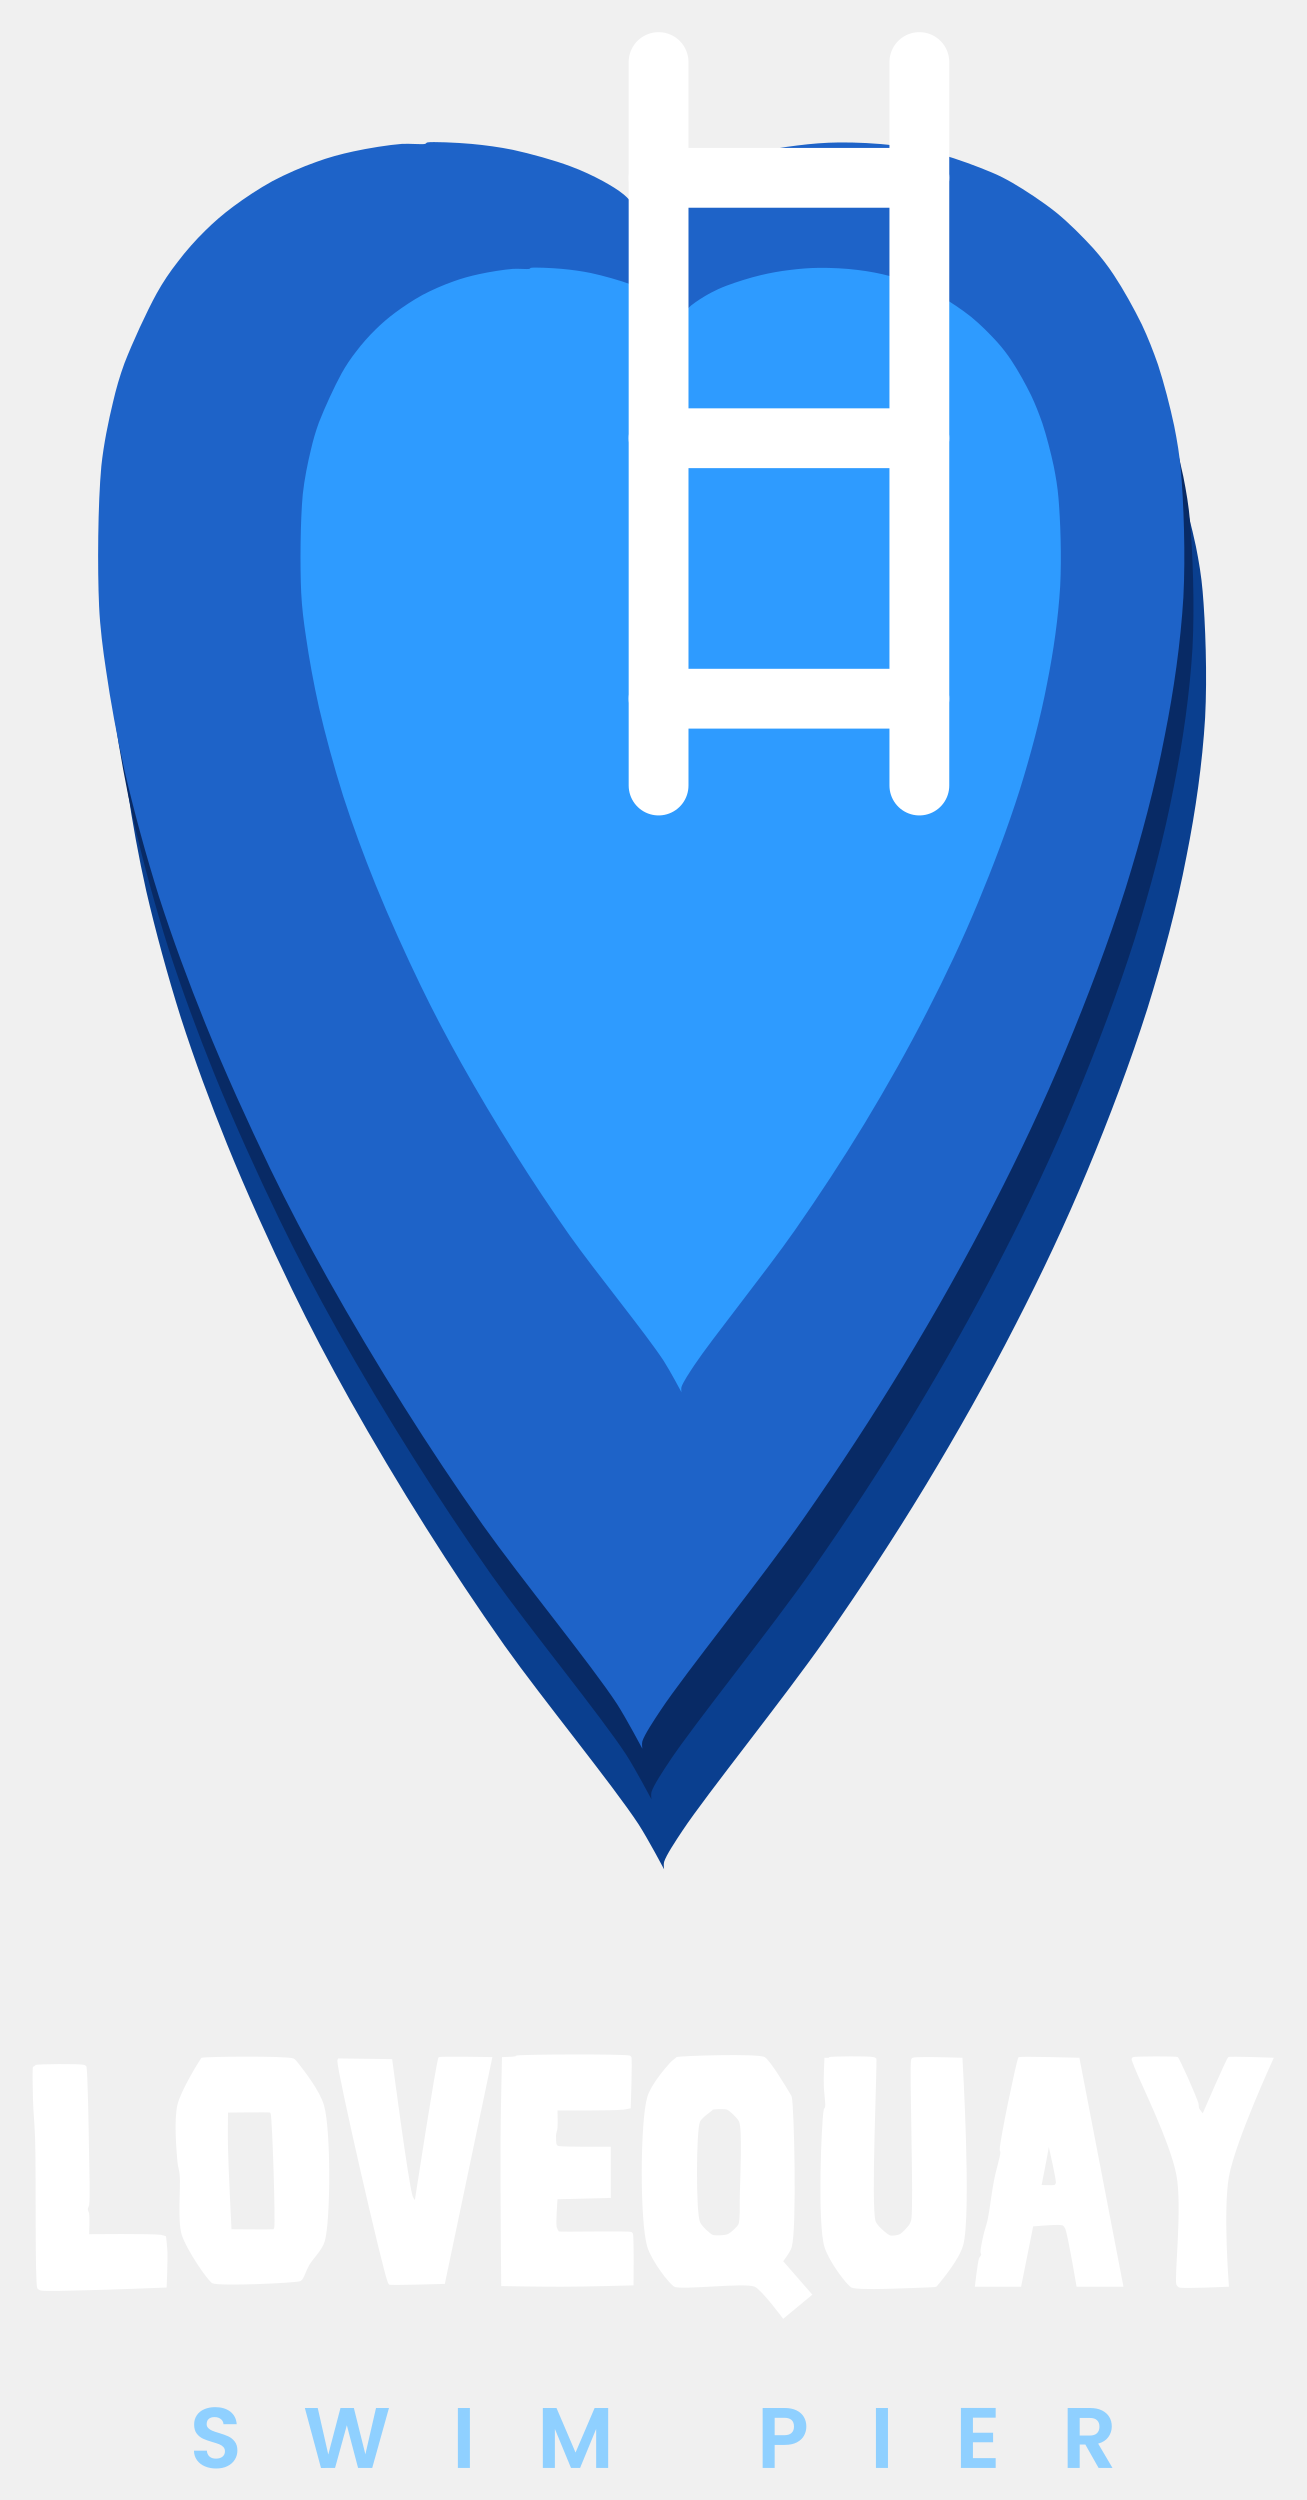
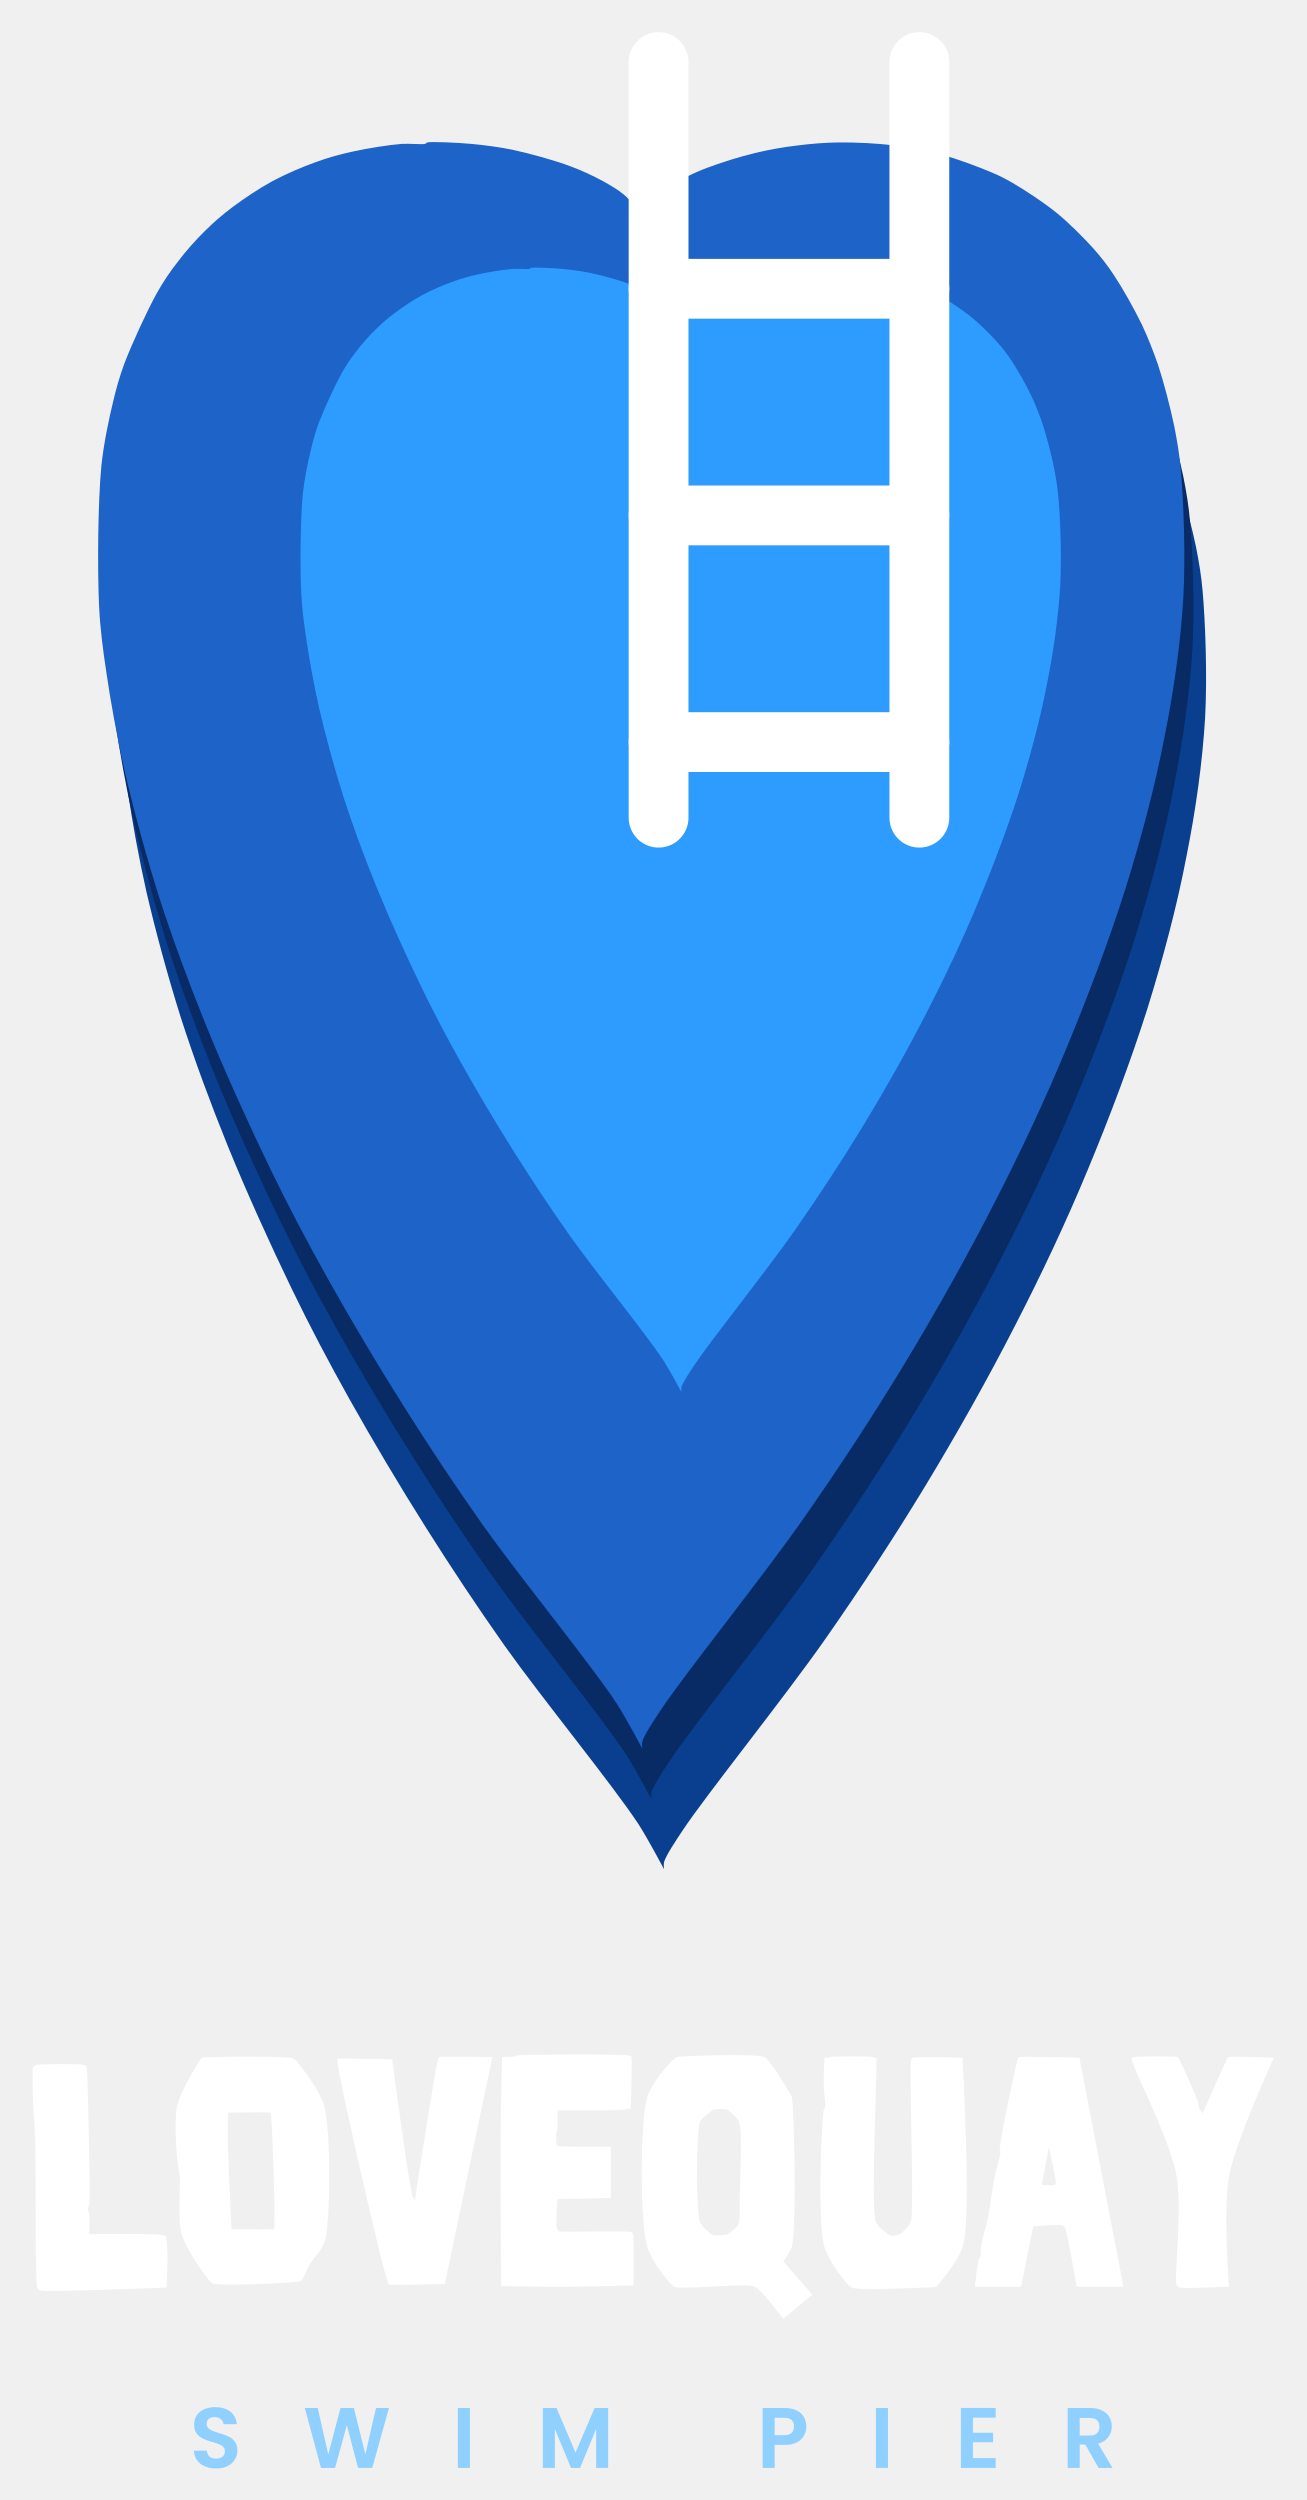
<svg xmlns="http://www.w3.org/2000/svg" viewBox="-61.4 -88.6 812.0 1555.0" width="813" height="1556" role="img" aria-label="LoveQuay Swim Pier">
  <g transform="translate(13.52,75.00) scale(1.54861,0.9991)">
    <path fill="#0A3F8F" fill-rule="evenodd" d="M131.8,0.0C133.5,-0.6 143.8,0.1 149.5,0.9C155.1,1.7 160.8,2.9 166.2,4.6C173.3,7.0 183.1,11.2 189.4,14.9C194.0,17.5 198.7,21.0 202.4,24.1C205.4,26.7 208.4,29.4 210.8,32.5C213.3,35.7 217.3,43.6 217.3,43.6C217.3,43.6 221.2,36.6 223.8,33.4C226.8,29.7 231.3,25.3 234.9,22.3C237.8,19.9 240.9,17.7 244.2,15.8C249.3,12.8 257.4,8.8 263.7,6.5C269.1,4.5 274.8,2.9 280.4,1.9C285.9,0.8 291.5,0.1 297.1,0.0C303.9,-0.1 312.5,0.5 319.4,1.9C325.8,3.1 332.0,4.9 338.0,7.4C344.7,10.2 353.2,15.2 358.4,18.6C361.4,20.5 364.1,22.7 366.8,25.1C371.7,29.5 379.1,37.0 384.4,43.6C389.8,50.4 395.2,59.0 399.3,65.9C402.4,71.3 405.2,76.9 407.6,82.6C411.3,91.2 415.7,103.5 418.8,113.3C421.3,121.5 423.4,129.9 425.3,138.3C427.7,149.6 430.2,164.7 431.8,176.4C433.0,185.7 434.0,195.0 434.5,204.3C435.6,223.8 436.4,256.9 435.5,283.2C434.4,311.3 431.7,340.9 428.0,369.5C424.2,400.4 418.6,432.9 412.3,464.3C405.5,497.5 397.0,532.4 388.1,565.5C379.5,597.6 369.8,629.5 359.3,661.1C348.4,694.2 335.9,728.6 323.1,761.4C310.6,793.3 297.3,824.8 283.2,856.1C266.2,893.8 235.5,952.8 225.6,975.9C222.9,982.2 219.0,991.3 218.2,995.4C217.9,996.9 218.2,1000.0 218.2,1000.0C218.2,1000.0 211.8,981.3 208.0,972.1C197.5,947.3 169.4,894.1 154.1,860.7C143.1,836.5 132.6,812.0 122.6,787.4C112.0,761.4 101.2,733.2 91.9,707.5C83.7,684.8 75.9,661.9 68.7,638.8C60.0,610.9 50.3,577.8 42.7,548.7C35.9,522.6 29.6,496.2 24.1,469.8C18.8,443.7 13.9,415.7 10.2,390.9C7.2,370.2 4.5,347.1 2.8,328.7C1.5,315.4 0.4,302.1 0.0,288.8C-0.7,265.4 -0.5,224.8 0.9,201.5C1.8,188.1 3.8,173.1 5.6,161.6C6.8,153.5 8.3,145.4 10.2,137.4C13.3,125.0 19.1,105.3 23.2,93.8C25.6,87.1 28.4,80.6 31.6,74.3C34.8,67.7 38.8,60.7 42.7,54.8C46.1,49.6 49.8,44.6 53.9,39.9C58.5,34.6 64.1,28.8 69.6,24.1C75.1,19.6 81.6,15.2 87.3,12.1C92.0,9.4 97.0,7.3 102.1,5.6C108.0,3.6 116.4,1.5 121.6,0.9C124.7,0.6 129.8,1.4 130.9,0.9C131.3,0.8 131.4,0.2 131.8,0.0Z" />
  </g>
  <g transform="translate(5.68,31.50) scale(1.54861,0.9991)">
    <path fill="#082A65" fill-rule="evenodd" d="M131.8,0.0C133.5,-0.6 143.8,0.1 149.5,0.9C155.1,1.7 160.8,2.9 166.2,4.6C173.3,7.0 183.1,11.2 189.4,14.9C194.0,17.5 198.7,21.0 202.4,24.1C205.4,26.7 208.4,29.4 210.8,32.5C213.3,35.7 217.3,43.6 217.3,43.6C217.3,43.6 221.2,36.6 223.8,33.4C226.8,29.7 231.3,25.3 234.9,22.3C237.8,19.9 240.9,17.7 244.2,15.8C249.3,12.8 257.4,8.8 263.7,6.5C269.1,4.5 274.8,2.9 280.4,1.9C285.9,0.8 291.5,0.1 297.1,0.0C303.9,-0.1 312.5,0.5 319.4,1.9C325.8,3.1 332.0,4.9 338.0,7.4C344.7,10.2 353.2,15.2 358.4,18.6C361.4,20.5 364.1,22.7 366.8,25.1C371.7,29.5 379.1,37.0 384.4,43.6C389.8,50.4 395.2,59.0 399.3,65.9C402.4,71.3 405.2,76.9 407.6,82.6C411.3,91.2 415.7,103.5 418.8,113.3C421.3,121.5 423.4,129.9 425.3,138.3C427.7,149.6 430.2,164.7 431.8,176.4C433.0,185.7 434.0,195.0 434.5,204.3C435.6,223.8 436.4,256.9 435.5,283.2C434.4,311.3 431.7,340.9 428.0,369.5C424.2,400.4 418.6,432.9 412.3,464.3C405.5,497.5 397.0,532.4 388.1,565.5C379.5,597.6 369.8,629.5 359.3,661.1C348.4,694.2 335.9,728.6 323.1,761.4C310.6,793.3 297.3,824.8 283.2,856.1C266.2,893.8 235.5,952.8 225.6,975.9C222.9,982.2 219.0,991.3 218.2,995.4C217.9,996.9 218.2,1000.0 218.2,1000.0C218.2,1000.0 211.8,981.3 208.0,972.1C197.5,947.3 169.4,894.1 154.1,860.7C143.1,836.5 132.6,812.0 122.6,787.4C112.0,761.4 101.2,733.2 91.9,707.5C83.7,684.8 75.9,661.9 68.7,638.8C60.0,610.9 50.3,577.8 42.7,548.7C35.9,522.6 29.6,496.2 24.1,469.8C18.8,443.7 13.9,415.7 10.2,390.9C7.2,370.2 4.5,347.1 2.8,328.7C1.5,315.4 0.4,302.1 0.0,288.8C-0.7,265.4 -0.5,224.8 0.9,201.5C1.8,188.1 3.8,173.1 5.6,161.6C6.8,153.5 8.3,145.4 10.2,137.4C13.3,125.0 19.1,105.3 23.2,93.8C25.6,87.1 28.4,80.6 31.6,74.3C34.8,67.7 38.8,60.7 42.7,54.8C46.1,49.6 49.8,44.6 53.9,39.9C58.5,34.6 64.1,28.8 69.6,24.1C75.1,19.6 81.6,15.2 87.3,12.1C92.0,9.4 97.0,7.3 102.1,5.6C108.0,3.6 116.4,1.5 121.6,0.9C124.7,0.6 129.8,1.4 130.9,0.9C131.3,0.8 131.4,0.2 131.8,0.0Z" />
  </g>
  <g transform="translate(0.00,0.00) scale(1.54861,0.9991)">
    <path fill="#1E63C8" fill-rule="evenodd" d="M131.8,0.0C133.5,-0.6 143.8,0.1 149.5,0.9C155.1,1.7 160.8,2.9 166.2,4.6C173.3,7.0 183.1,11.2 189.4,14.9C194.0,17.5 198.7,21.0 202.4,24.1C205.4,26.7 208.4,29.4 210.8,32.5C213.3,35.7 217.3,43.6 217.3,43.6C217.3,43.6 221.2,36.6 223.8,33.4C226.8,29.7 231.3,25.3 234.9,22.3C237.8,19.9 240.9,17.7 244.2,15.8C249.3,12.8 257.4,8.8 263.7,6.5C269.1,4.5 274.8,2.9 280.4,1.9C285.9,0.8 291.5,0.1 297.1,0.0C303.9,-0.1 312.5,0.5 319.4,1.9C325.8,3.1 332.0,4.9 338.0,7.4C344.7,10.2 353.2,15.2 358.4,18.6C361.4,20.5 364.1,22.7 366.8,25.1C371.7,29.5 379.1,37.0 384.4,43.6C389.8,50.4 395.2,59.0 399.3,65.9C402.4,71.3 405.2,76.9 407.6,82.6C411.3,91.2 415.7,103.5 418.8,113.3C421.3,121.5 423.4,129.9 425.3,138.3C427.7,149.6 430.2,164.7 431.8,176.4C433.0,185.7 434.0,195.0 434.5,204.3C435.6,223.8 436.4,256.9 435.5,283.2C434.4,311.3 431.7,340.9 428.0,369.5C424.2,400.4 418.6,432.9 412.3,464.3C405.5,497.5 397.0,532.4 388.1,565.5C379.5,597.6 369.8,629.5 359.3,661.1C348.4,694.2 335.9,728.6 323.1,761.4C310.6,793.3 297.3,824.8 283.2,856.1C266.2,893.8 235.5,952.8 225.6,975.9C222.9,982.2 219.0,991.3 218.2,995.4C217.9,996.9 218.2,1000.0 218.2,1000.0C218.2,1000.0 211.8,981.3 208.0,972.1C197.5,947.3 169.4,894.1 154.1,860.7C143.1,836.5 132.6,812.0 122.6,787.4C112.0,761.4 101.2,733.2 91.9,707.5C83.7,684.8 75.9,661.9 68.7,638.8C60.0,610.9 50.3,577.8 42.7,548.7C35.9,522.6 29.6,496.2 24.1,469.8C18.8,443.7 13.9,415.7 10.2,390.9C7.2,370.2 4.5,347.1 2.8,328.7C1.5,315.4 0.4,302.1 0.0,288.8C-0.7,265.4 -0.5,224.8 0.9,201.5C1.8,188.1 3.8,173.1 5.6,161.6C6.8,153.5 8.3,145.4 10.2,137.4C13.3,125.0 19.1,105.3 23.2,93.8C25.6,87.1 28.4,80.6 31.6,74.3C34.8,67.7 38.8,60.7 42.7,54.8C46.1,49.6 49.8,44.6 53.9,39.9C58.5,34.6 64.1,28.8 69.6,24.1C75.1,19.6 81.6,15.2 87.3,12.1C92.0,9.4 97.0,7.3 102.1,5.6C108.0,3.6 116.4,1.5 121.6,0.9C124.7,0.6 129.8,1.4 130.9,0.9C131.3,0.8 131.4,0.2 131.8,0.0Z" />
  </g>
  <g transform="translate(125.70,78.00) scale(1.08402,0.69937)">
    <path fill="#2E9BFF" fill-rule="evenodd" d="M131.8,0.0C133.5,-0.6 143.8,0.1 149.5,0.9C155.1,1.7 160.8,2.9 166.2,4.6C173.3,7.0 183.1,11.2 189.4,14.9C194.0,17.5 198.7,21.0 202.4,24.1C205.4,26.7 208.4,29.4 210.8,32.5C213.3,35.7 217.3,43.6 217.3,43.6C217.3,43.6 221.2,36.6 223.8,33.4C226.8,29.7 231.3,25.3 234.9,22.3C237.8,19.9 240.9,17.7 244.2,15.8C249.3,12.8 257.4,8.8 263.7,6.5C269.1,4.5 274.8,2.9 280.4,1.9C285.9,0.8 291.5,0.1 297.1,0.0C303.9,-0.1 312.5,0.5 319.4,1.9C325.8,3.1 332.0,4.9 338.0,7.4C344.7,10.2 353.2,15.2 358.4,18.6C361.4,20.5 364.1,22.7 366.8,25.1C371.7,29.5 379.1,37.0 384.4,43.6C389.8,50.4 395.2,59.0 399.3,65.9C402.4,71.3 405.2,76.9 407.6,82.6C411.3,91.2 415.7,103.5 418.8,113.3C421.3,121.5 423.4,129.9 425.3,138.3C427.7,149.6 430.2,164.7 431.8,176.4C433.0,185.7 434.0,195.0 434.5,204.3C435.6,223.8 436.4,256.9 435.5,283.2C434.4,311.3 431.7,340.9 428.0,369.5C424.2,400.4 418.6,432.9 412.3,464.3C405.5,497.5 397.0,532.4 388.1,565.5C379.5,597.6 369.8,629.5 359.3,661.1C348.4,694.2 335.9,728.6 323.1,761.4C310.6,793.3 297.3,824.8 283.2,856.1C266.2,893.8 235.5,952.8 225.6,975.9C222.9,982.2 219.0,991.3 218.2,995.4C217.9,996.9 218.2,1000.0 218.2,1000.0C218.2,1000.0 211.8,981.3 208.0,972.1C197.5,947.3 169.4,894.1 154.1,860.7C143.1,836.5 132.6,812.0 122.6,787.4C112.0,761.4 101.2,733.2 91.9,707.5C83.7,684.8 75.9,661.9 68.7,638.8C60.0,610.9 50.3,577.8 42.7,548.7C35.9,522.6 29.6,496.2 24.1,469.8C18.8,443.7 13.9,415.7 10.2,390.9C7.2,370.2 4.5,347.1 2.8,328.7C1.5,315.4 0.4,302.1 0.0,288.8C-0.7,265.4 -0.5,224.8 0.9,201.5C1.8,188.1 3.8,173.1 5.6,161.6C6.8,153.5 8.3,145.4 10.2,137.4C13.3,125.0 19.1,105.3 23.2,93.8C25.6,87.1 28.4,80.6 31.6,74.3C34.8,67.7 38.8,60.7 42.7,54.8C46.1,49.6 49.8,44.6 53.9,39.9C58.5,34.6 64.1,28.8 69.6,24.1C75.1,19.6 81.6,15.2 87.3,12.1C92.0,9.4 97.0,7.3 102.1,5.6C108.0,3.6 116.4,1.5 121.6,0.9C124.7,0.6 129.8,1.4 130.9,0.9C131.3,0.8 131.4,0.2 131.8,0.0Z" />
  </g>
  <g fill="none" stroke="#FFFFFF" stroke-width="37.2" stroke-linecap="round">
-     <path d="M348.0,-50.0 V400.0" />
-     <path d="M510.2,-50.0 V400.0" />
-     <path d="M348.0,22.0 H510.2" />
-     <path d="M348.0,184.0 H510.2" />
-     <path d="M348.0,346.0 H510.2" />
+     <path d="M348.0,-50.0 V420.0" />
+     <path d="M510.2,-50.0 V420.0" />
+     <path d="M348.0,91.0 H510.2" />
+     <path d="M348.0,232.0 H510.2" />
+     <path d="M348.0,373.0 H510.2" />
  </g>
  <g fill="#FFFFFF" fill-rule="evenodd">
    <g transform="translate(-41.36,1333.74) scale(0.83572) translate(0.27,-172.00)">
      <path d="M2.1,6.9C3.6,6.3 35.0,5.9 38.1,6.9C38.7,7.1 39.5,7.6 39.7,7.9C40.8,9.9 41.5,56.7 41.8,75.7C42.0,87.5 42.6,106.2 41.8,111.2C41.6,112.3 40.8,113.6 40.8,114.3C40.8,115.1 41.6,116.4 41.8,117.5C42.3,120.5 41.8,132.9 41.8,132.9C41.8,132.9 88.3,132.4 95.3,133.4C96.6,133.6 98.9,134.4 99.0,134.5C99.1,134.6 99.9,142.2 100.1,146.1C100.3,153.1 99.5,172.6 99.5,172.6C99.5,172.6 54.4,174.4 37.1,174.7C26.5,174.9 8.3,175.7 5.3,174.7C4.5,174.4 3.4,173.6 3.2,173.1C1.4,169.6 2.4,87.1 1.6,61.9C1.3,52.0 0.2,41.6 0.0,32.3C-0.2,24.4 -0.5,9.4 0.0,8.5C0.1,8.2 1.2,7.7 1.6,7.4C1.8,7.3 1.9,7.0 2.1,6.9Z" />
    </g>
    <g transform="translate(47.58,1333.74) scale(0.83572) translate(-123.00,-172.00)">
      <path d="M142.4,1.6C144.5,0.7 205.8,0.1 210.7,2.1C212.1,2.7 213.3,4.5 214.4,5.8C218.3,10.8 230.3,25.9 233.5,37.1C238.7,55.6 238.4,123.2 234.0,138.2C232.0,145.0 225.2,151.0 222.3,156.2C220.5,159.4 218.8,164.5 217.6,166.2C217.1,166.8 216.6,167.5 216.0,167.8C212.5,169.3 154.8,171.8 150.3,169.4C146.8,167.5 130.9,144.1 127.6,133.4C124.2,122.5 127.0,97.5 126.0,88.4C125.7,85.4 124.7,82.4 124.4,79.4C123.6,70.6 121.7,47.6 124.4,36.5C126.9,26.0 140.2,4.5 141.9,2.1C142.0,1.9 142.2,1.7 142.4,1.6ZM162.0,42.4C162.0,42.4 192.7,42.0 193.2,42.4C193.3,42.4 193.7,43.0 193.8,43.4C195.0,48.3 197.4,123.4 196.4,128.1C196.3,128.5 196.0,129.1 195.9,129.2C195.4,129.5 164.6,129.2 164.6,129.2C164.6,129.2 162.3,84.2 162.0,68.3C161.8,59.8 162.0,45.0 162.0,42.9C162.0,42.7 162.0,42.4 162.0,42.4Z" />
    </g>
    <g transform="translate(148.18,1333.74) scale(0.83572) translate(-254.60,-172.00)">
      <path d="M330.3,1.1C331.9,0.4 370.0,1.1 370.0,1.1C370.0,1.1 334.6,169.9 334.6,169.9C334.6,169.9 294.6,171.1 293.3,170.5C293.0,170.3 292.5,169.5 292.2,168.9C288.4,160.0 254.3,11.5 254.6,3.7C254.7,3.1 255.2,2.1 255.2,2.1C255.2,2.1 295.4,2.6 295.4,2.6C295.4,2.6 307.7,96.5 310.7,104.8C311.1,105.8 312.3,107.5 312.3,107.5C312.3,107.5 328.1,5.0 329.8,1.6C329.9,1.4 330.1,1.1 330.3,1.1Z" />
    </g>
    <g transform="translate(249.65,1333.74) scale(0.83572) translate(-392.76,-172.00)">
      <path d="M404.4,0.0C406.8,-1.0 485.9,-1.3 489.1,0.0C489.6,0.2 490.0,0.7 490.2,1.1C491.0,3.1 489.7,39.2 489.7,39.2C489.7,39.2 486.2,40.0 484.4,40.2C476.5,41.1 435.2,40.8 435.2,40.8C435.2,40.8 435.5,50.7 435.2,54.0C435.0,55.8 434.2,57.5 434.1,59.3C434.0,61.3 434.2,65.4 434.6,66.2C434.8,66.6 435.3,67.1 435.7,67.2C437.8,68.1 474.9,67.8 474.9,67.8C474.9,67.8 474.9,105.9 474.9,105.9C474.9,105.9 435.2,106.9 435.2,106.9C435.2,106.9 433.9,124.4 434.6,127.6C434.9,128.7 435.9,130.6 436.2,130.8C437.3,131.5 487.6,130.2 490.2,131.3C490.6,131.5 491.1,132.0 491.3,132.3C491.7,133.3 491.7,138.0 491.8,140.8C492.0,147.8 491.8,171.0 491.8,171.0C491.8,171.0 455.8,172.0 438.9,172.0C423.7,172.1 393.3,171.5 393.3,171.5C393.3,171.5 392.6,94.1 392.8,63.0C392.9,42.3 393.9,1.1 393.9,1.1C393.9,1.1 403.1,0.9 403.9,0.5C404.1,0.4 404.2,0.1 404.4,0.0Z" />
    </g>
    <g transform="translate(337.53,1333.74) scale(0.83572) translate(-514.64,-172.00)">
      <path d="M540.5,1.1C542.6,0.2 600.8,-1.8 606.1,1.1C610.0,3.1 622.9,24.6 625.2,28.6C625.6,29.3 626.1,29.9 626.3,30.7C628.1,38.3 630.1,128.7 626.3,142.4C625.2,146.4 619.9,153.0 619.9,153.0C619.9,153.0 641.6,177.9 641.6,177.9C641.6,177.9 619.9,195.9 619.9,195.9C619.9,195.9 604.0,174.4 598.7,172.0C591.5,168.8 543.9,174.7 538.9,172.0C535.1,170.0 522.0,152.9 518.8,142.4C513.1,123.9 513.4,48.4 518.8,30.7C521.6,21.4 531.9,9.6 535.7,5.3C537.0,3.9 539.2,2.3 540.0,1.6C540.2,1.4 540.3,1.2 540.5,1.1ZM567.5,40.2C568.2,39.9 576.3,39.5 578.1,40.2C580.1,41.1 585.9,46.4 587.1,49.2C589.6,55.2 587.9,90.8 587.6,104.8C587.5,111.7 587.9,122.6 586.6,125.5C585.6,127.6 580.7,132.0 578.6,132.9C576.5,133.8 569.2,134.1 567.5,133.4C565.6,132.7 559.3,127.0 558.0,123.9C554.9,116.6 555.1,55.8 558.0,49.2C559.1,46.5 565.8,41.9 567.0,40.8C567.1,40.6 567.3,40.3 567.5,40.2Z" />
    </g>
    <g transform="translate(448.66,1333.74) scale(0.83572) translate(-649.20,-172.00)">
      <path d="M655.9,1.1C657.3,0.5 685.0,0.2 688.7,1.1C689.5,1.2 690.7,1.9 690.8,2.1C691.7,3.5 686.6,113.2 690.3,123.3C691.4,126.2 694.7,129.0 696.7,130.8C698.1,132.0 700.3,133.7 701.4,133.9C702.7,134.2 706.8,133.7 708.3,132.9C710.1,132.0 713.9,127.8 715.2,126.0C715.9,124.9 716.5,123.6 716.8,122.3C718.9,111.8 715.1,6.6 716.8,2.6C717.0,2.2 717.5,1.8 717.8,1.6C718.7,1.2 723.1,1.1 725.8,1.1C732.4,0.9 754.9,1.6 754.9,1.6C754.9,1.6 761.8,119.3 755.4,141.3C752.2,152.4 738.8,168.0 736.4,171.0C736.1,171.4 735.7,171.9 735.3,172.0C734.4,172.4 730.0,172.5 727.4,172.6C717.3,172.9 676.9,175.0 672.3,172.6C668.6,170.6 655.4,153.0 652.2,142.4C646.8,124.7 650.0,47.4 651.7,40.2C651.8,39.5 652.6,38.9 652.7,38.1C653.2,35.9 651.8,27.5 651.7,22.2C651.5,15.8 652.2,1.6 652.2,1.6C652.2,1.6 655.0,1.7 655.4,1.6C655.5,1.5 655.7,1.1 655.9,1.1Z" />
    </g>
    <g transform="translate(544.72,1333.74) scale(0.83572) translate(-781.40,-172.00)">
      <path d="M814.2,1.1C815.8,0.4 859.2,1.6 859.2,1.6C859.2,1.6 892.0,172.0 892.0,172.0C892.0,172.0 857.1,172.0 857.1,172.0C857.1,172.0 850.6,133.1 848.6,128.6C848.2,127.8 847.4,126.8 847.0,126.5C846.5,126.2 844.9,126.1 843.8,126.0C840.3,125.8 824.8,127.1 824.8,127.1C824.8,127.1 815.8,172.0 815.8,172.0C815.8,172.0 781.4,172.0 781.4,172.0C781.4,172.0 783.4,154.1 784.5,150.9C784.9,149.9 786.1,148.7 786.1,148.2C786.2,147.8 785.6,146.8 785.6,146.1C785.5,144.0 786.8,137.9 787.7,133.9C788.6,130.0 790.0,126.2 790.9,122.3C792.5,114.8 793.9,101.6 795.7,92.6C797.0,85.7 800.4,74.8 800.4,72.0C800.4,71.3 799.9,70.6 799.9,69.9C799.8,64.0 812.2,4.4 813.7,1.6C813.8,1.4 814.0,1.1 814.2,1.1ZM836.4,67.8C836.4,67.8 842.1,92.7 841.7,94.8C841.6,95.3 840.9,96.2 840.7,96.3C840.1,96.6 831.1,96.3 831.1,96.3C831.1,96.3 836.2,70.5 836.4,68.3C836.4,68.1 836.4,67.8 836.4,67.8Z" />
    </g>
    <g transform="translate(642.18,1333.74) scale(0.83572) translate(-894.10,-172.00)">
      <path d="M895.2,1.1C896.6,0.5 927.4,0.3 928.5,1.1C929.8,1.9 942.3,30.1 943.9,35.5C944.2,36.7 944.0,38.2 944.4,39.2C944.9,40.3 947.1,42.9 947.1,42.9C947.1,42.9 964.8,1.9 966.1,1.1C967.3,0.3 1000.0,1.6 1000.0,1.6C1000.0,1.6 971.5,63.3 966.6,90.0C962.1,114.8 966.6,172.0 966.6,172.0C966.6,172.0 932.2,173.6 929.6,172.6C928.8,172.3 927.8,171.3 927.5,170.5C925.7,166.2 932.0,113.0 927.5,88.9C922.8,64.2 900.5,19.8 896.2,8.5C895.5,6.5 894.1,3.3 894.1,2.6C894.1,2.4 894.5,1.8 894.7,1.6C894.8,1.4 895.0,1.1 895.2,1.1Z" />
    </g>
  </g>
  <path fill="#8FD0FF" d="M59.01 1435.71H67.02Q67.18 1438.00 68.64 1439.34Q70.11 1440.67 72.67 1440.67Q75.29 1440.67 76.79 1439.42Q78.28 1438.16 78.28 1436.13Q78.28 1434.48 77.27 1433.41Q76.25 1432.34 74.73 1431.73Q73.21 1431.11 70.54 1430.37Q66.91 1429.30 64.64 1428.26Q62.37 1427.22 60.74 1425.11Q59.11 1423.00 59.11 1419.47Q59.11 1416.16 60.77 1413.71Q62.42 1411.25 65.41 1409.94Q68.40 1408.64 72.25 1408.64Q78.01 1408.64 81.62 1411.44Q85.22 1414.24 85.60 1419.26H77.37Q77.27 1417.34 75.74 1416.08Q74.22 1414.83 71.71 1414.83Q69.52 1414.83 68.22 1415.95Q66.91 1417.07 66.91 1419.21Q66.91 1420.70 67.90 1421.69Q68.88 1422.68 70.35 1423.29Q71.82 1423.91 74.49 1424.71Q78.12 1425.77 80.42 1426.84Q82.71 1427.91 84.37 1430.05Q86.02 1432.18 86.02 1435.65Q86.02 1438.64 84.47 1441.20Q82.93 1443.77 79.94 1445.29Q76.95 1446.81 72.83 1446.81Q68.94 1446.81 65.81 1445.48Q62.69 1444.14 60.88 1441.63Q59.06 1439.12 59.01 1435.71ZM180.30 1409.17 169.89 1446.44H161.08L154.09 1419.90L146.77 1446.44L138.02 1446.49L127.98 1409.17H135.99L142.55 1438.11L150.14 1409.17H158.46L165.62 1437.95L172.24 1409.17ZM230.64 1409.17V1446.44H223.16V1409.17ZM316.64 1409.17V1446.44H309.17V1422.20L299.18 1446.44H293.52L283.49 1422.20V1446.44H276.01V1409.17H284.50L296.35 1436.88L308.21 1409.17ZM426.45 1432.13H420.20V1446.44H412.73V1409.17H426.45Q430.77 1409.17 433.82 1410.67Q436.86 1412.16 438.38 1414.78Q439.90 1417.39 439.90 1420.70Q439.90 1423.69 438.49 1426.31Q437.07 1428.92 434.06 1430.53Q431.04 1432.13 426.45 1432.13ZM432.22 1420.70Q432.22 1415.26 426.13 1415.26H420.20V1426.10H426.13Q429.23 1426.10 430.72 1424.68Q432.22 1423.27 432.22 1420.70ZM490.67 1409.17V1446.44H483.19V1409.17ZM543.52 1415.20V1424.55H556.06V1430.47H543.52V1440.35H557.67V1446.44H536.04V1409.12H557.67V1415.20ZM621.67 1446.44 613.45 1431.91H609.93V1446.44H602.45V1409.17H616.44Q620.76 1409.17 623.81 1410.69Q626.85 1412.21 628.37 1414.80Q629.89 1417.39 629.89 1420.60Q629.89 1424.28 627.76 1427.24Q625.62 1430.21 621.41 1431.33L630.32 1446.44ZM609.93 1426.31H616.17Q619.22 1426.31 620.71 1424.84Q622.21 1423.37 622.21 1420.76Q622.21 1418.19 620.71 1416.78Q619.22 1415.36 616.17 1415.36H609.93Z" />
</svg>
